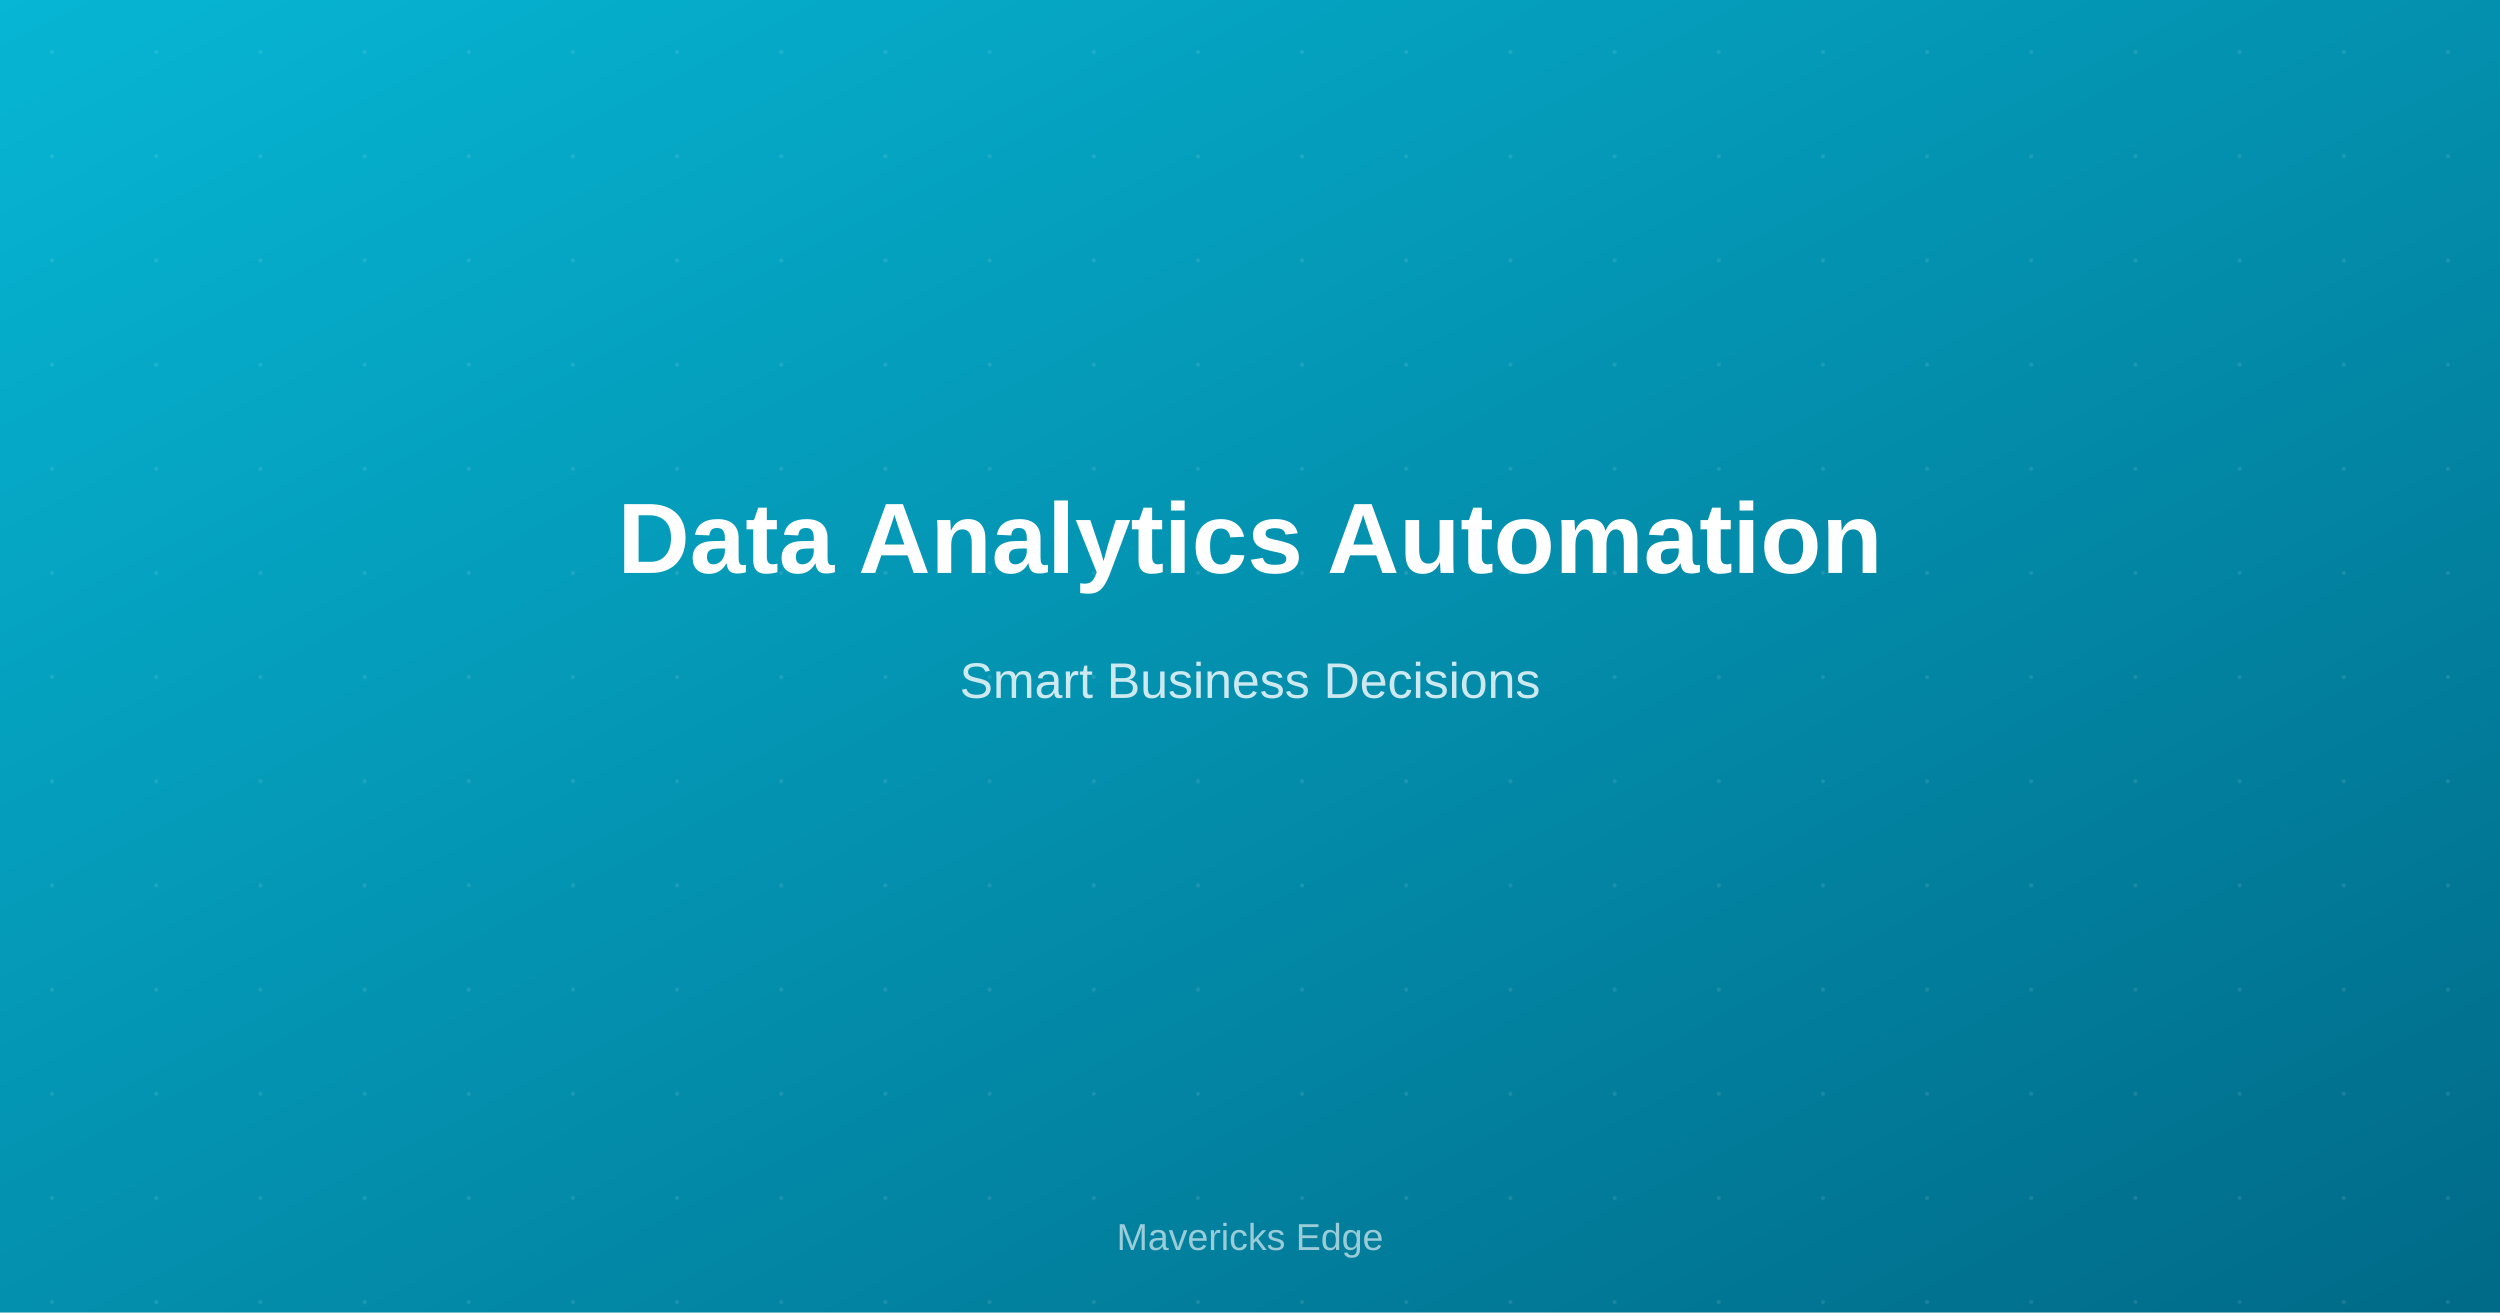
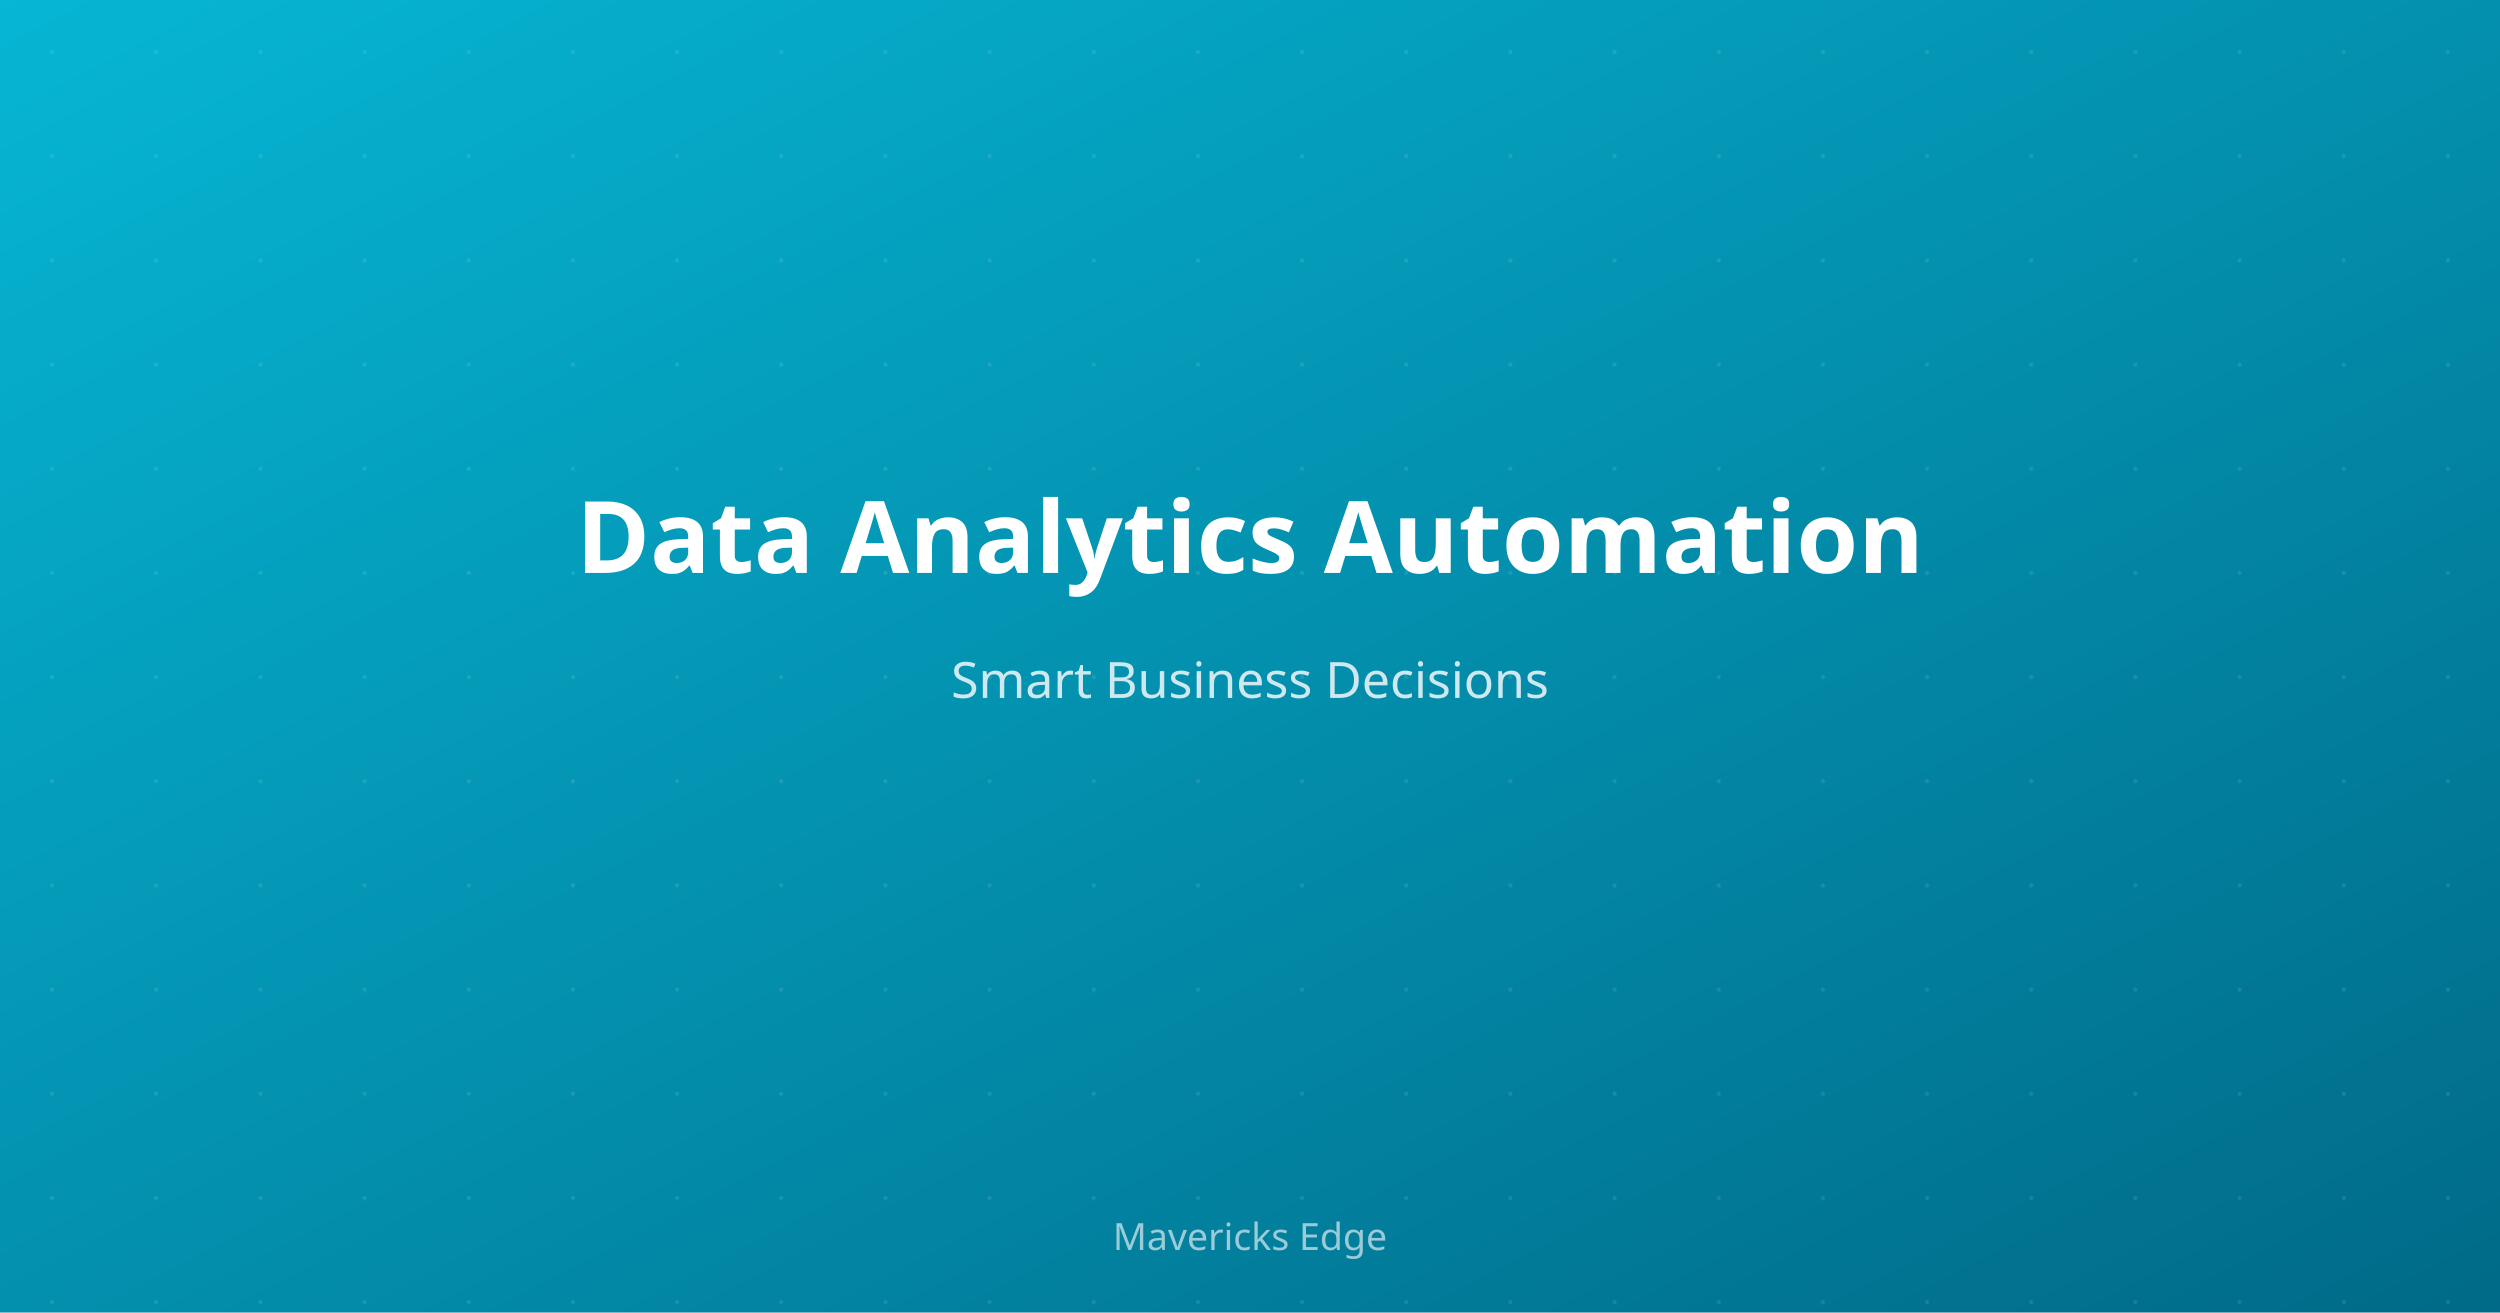
<svg xmlns="http://www.w3.org/2000/svg" width="1200" height="630">
  <defs>
    <linearGradient id="gradient" x1="0%" y1="0%" x2="100%" y2="100%">
      <stop offset="0%" style="stop-color:#06B6D4;stop-opacity:1" />
      <stop offset="100%" style="stop-color:#006a88;stop-opacity:1" />
    </linearGradient>
  </defs>
  <rect width="1200" height="630" fill="url(#gradient)" />
  <defs>
    <pattern id="dots" x="0" y="0" width="50" height="50" patternUnits="userSpaceOnUse">
      <circle cx="25" cy="25" r="1" fill="rgba(255,255,255,0.1)" />
    </pattern>
  </defs>
  <rect width="1200" height="630" fill="url(#dots)" />
-   <text x="600" y="275" font-family="Arial, sans-serif" font-size="48" font-weight="bold" text-anchor="middle" fill="white">
+   <text x="600" y="275" font-family="Raleway, sans-serif" font-size="48" font-weight="bold" text-anchor="middle" fill="white">
    Data Analytics Automation
  </text>
-   <text x="600" y="335" font-family="Arial, sans-serif" font-size="24" text-anchor="middle" fill="rgba(255,255,255,0.8)">
+   <text x="600" y="335" font-family="Raleway, sans-serif" font-size="24" text-anchor="middle" fill="rgba(255,255,255,0.8)">
    Smart Business Decisions
  </text>
-   <text x="600" y="600" font-family="Arial, sans-serif" font-size="18" text-anchor="middle" fill="rgba(255,255,255,0.6)">
+   <text x="600" y="600" font-family="Raleway, sans-serif" font-size="18" text-anchor="middle" fill="rgba(255,255,255,0.6)">
    Mavericks Edge
  </text>
</svg>
